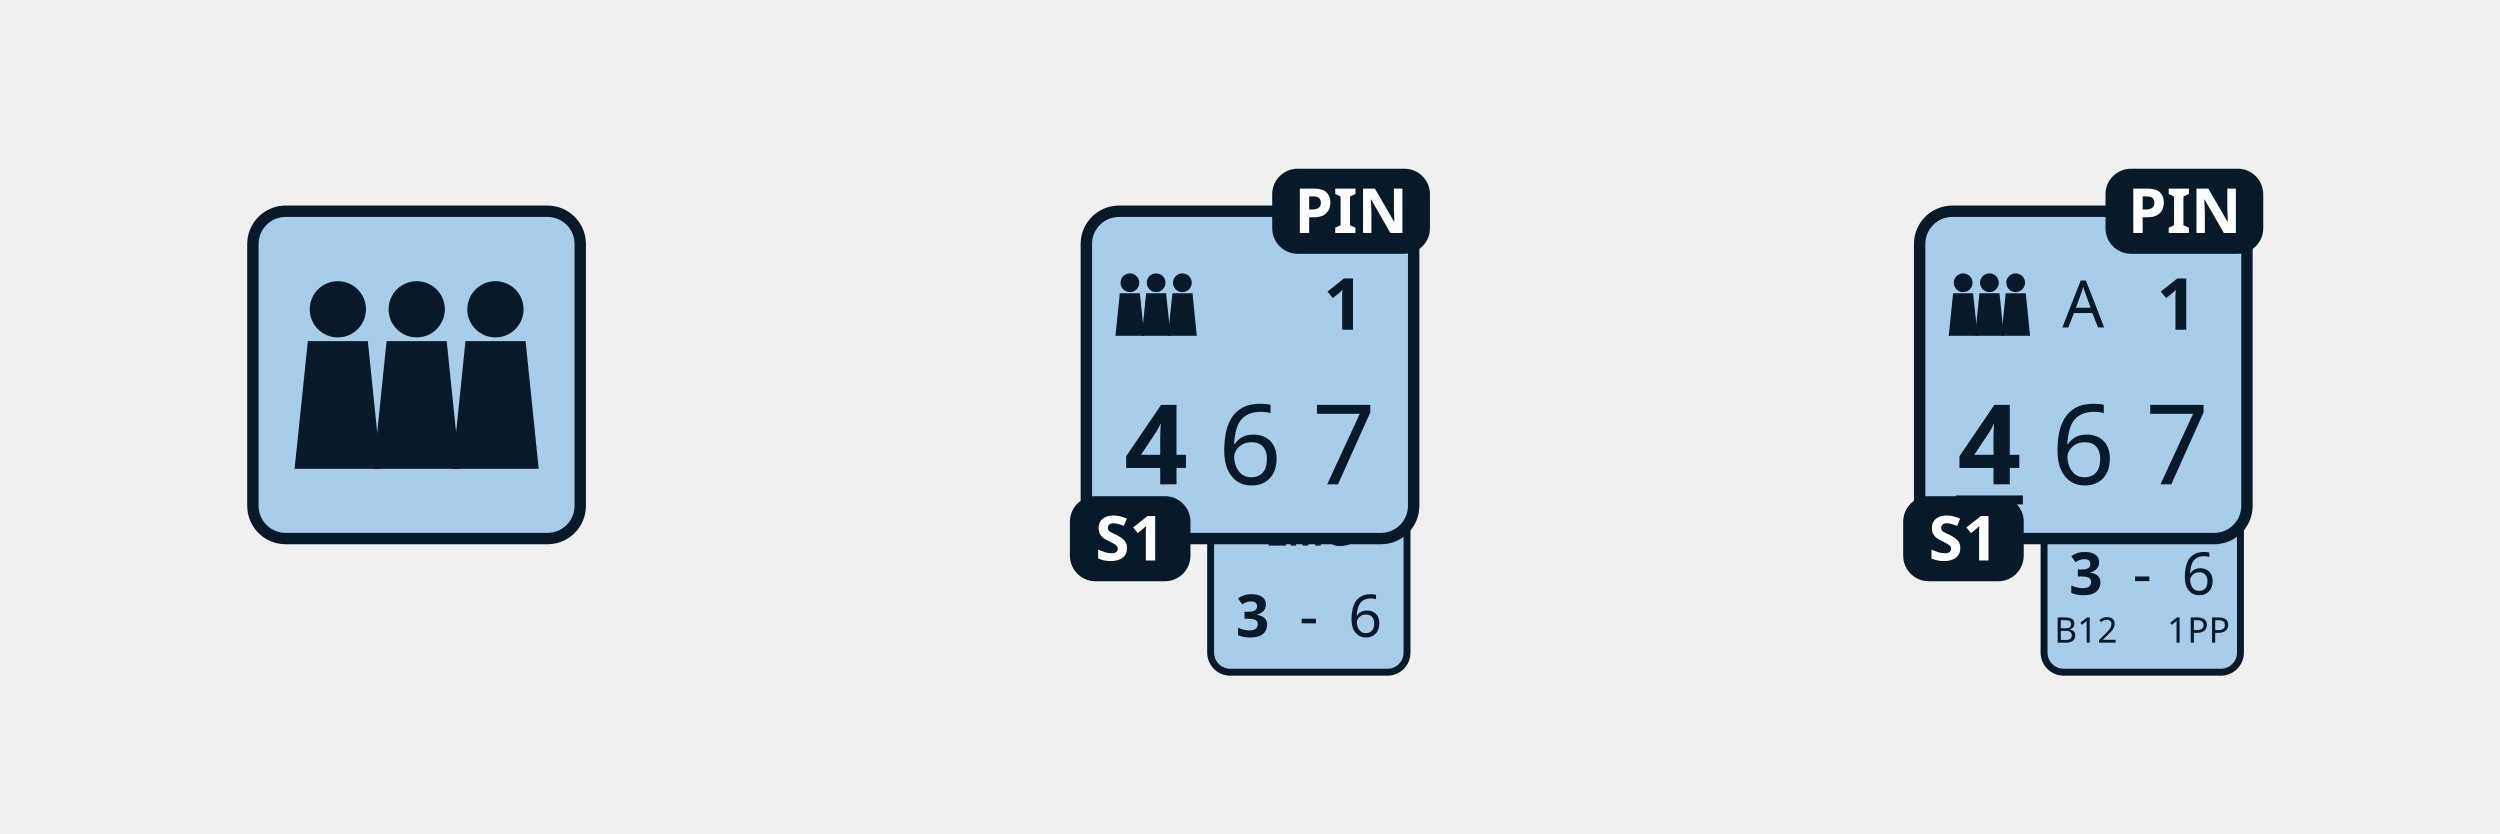
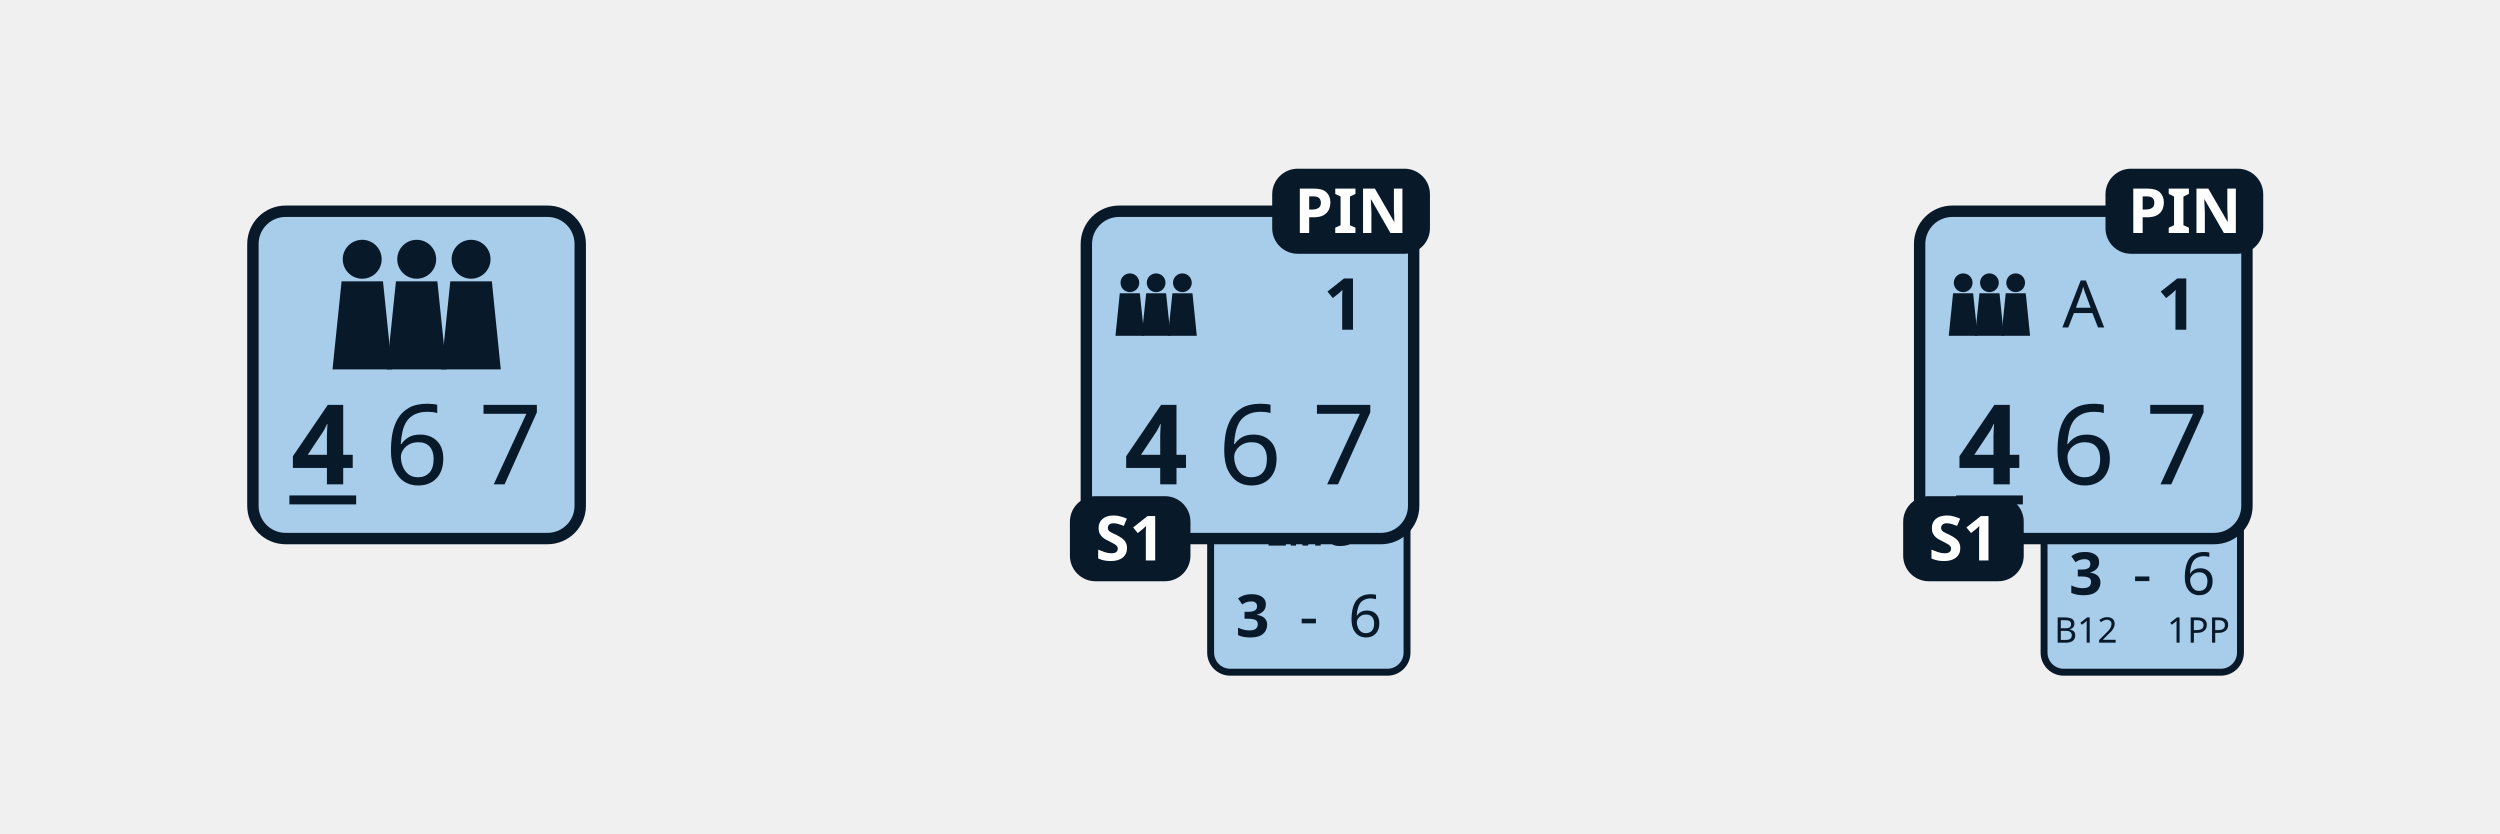
<svg xmlns="http://www.w3.org/2000/svg" viewBox="0 0 270.906 90.297">
  <g data-unit-id="state-pinned" role="button" tabindex="0" aria-label="German 1st Line squad A, 4-6-7, pinned, with light MG 3-6">
    <g data-tier="far">
      <g data-attached-id="example-squad-lmg" />
      <rect x="27.406" y="22.891" width="35.469" height="35.469" rx="3.547" fill="#a8cdea" stroke="#08192a" stroke-width="1.234" data-face="front" />
      <g data-slot="glyph">
-         <circle cx="36.609" cy="33.516" r="3.047" fill="#08192a" />
-         <path d="M31.922 50.797L33.359 36.969L39.859 36.969L41.281 50.797Z" fill="#08192a" />
-         <circle cx="45.156" cy="33.516" r="3.047" fill="#08192a" />
-         <path d="M40.469 50.797L41.891 36.969L48.406 36.969L49.828 50.797Z" fill="#08192a" />
-         <circle cx="53.688" cy="33.516" r="3.047" fill="#08192a" />
-         <path d="M49.016 50.797L50.438 36.969L56.953 36.969L58.375 50.797Z" fill="#08192a" />
+         <circle cx="39.25" cy="28.094" r="2.109" fill="#08192a" />
+         <path d="M36.031 40.031L37.016 30.484L41.5 30.484L42.484 40.031Z" fill="#08192a" />
+         <circle cx="45.156" cy="28.094" r="2.109" fill="#08192a" />
+         <path d="M41.922 40.031L42.906 30.484L47.391 30.484L48.375 40.031Z" fill="#08192a" />
+         <circle cx="51.047" cy="28.094" r="2.109" fill="#08192a" />
+         <path d="M47.812 40.031L48.797 30.484L53.297 30.484L54.266 40.031Z" fill="#08192a" />
+       </g>
+       <g data-slot="fp">
+         <text x="34.984" y="52.484" font-size="12.062" font-family="sans-serif" text-anchor="middle" fill="#08192a" font-weight="bold">4</text>
+         <line x1="31.359" y1="54.172" x2="38.594" y2="54.172" stroke="#08192a" stroke-width="0.969" data-mark="underline" />
+       </g>
+       <g data-slot="range">
+         <text x="45.156" y="52.484" font-size="12.062" font-family="sans-serif" text-anchor="middle" fill="#08192a">6</text>
+       </g>
+       <g data-slot="morale">
+         <text x="55.312" y="52.484" font-size="12.062" font-family="sans-serif" text-anchor="middle" fill="#08192a">7</text>
      </g>
    </g>
  </g>
  <g data-unit-id="state-pinned" role="button" tabindex="0" aria-label="German 1st Line squad A, 4-6-7, pinned, with light MG 3-6">
    <g data-tier="mid">
      <g data-attached-id="example-squad-lmg">
        <rect x="131.188" y="51.562" width="21.281" height="21.281" rx="2.125" fill="#a8cdea" stroke="#08192a" stroke-width="0.75" data-face="front" />
        <g data-slot="label">
          <text x="141.828" y="59.125" font-size="4.25" font-family="sans-serif" text-anchor="middle" fill="#08192a" font-weight="bold">LMG</text>
        </g>
        <g data-slot="fp">
          <text x="135.734" y="69.016" font-size="6.391" font-family="sans-serif" text-anchor="middle" fill="#08192a" font-weight="bold">3</text>
        </g>
        <g data-slot="dash">
          <text x="141.828" y="69.016" font-size="6.391" font-family="sans-serif" text-anchor="middle" fill="#08192a">-</text>
        </g>
        <g data-slot="range">
          <text x="147.938" y="69.016" font-size="6.391" font-family="sans-serif" text-anchor="middle" fill="#08192a">6</text>
        </g>
        <g data-badge="ROF1">
          <rect x="140.859" y="48.797" width="12.688" height="5.531" rx="1.656" fill="#08192a" />
          <text x="147.203" y="52.984" font-size="4.047" font-family="sans-serif" font-weight="bold" text-anchor="middle" fill="#ffffff">ROF1</text>
        </g>
      </g>
      <rect x="117.719" y="22.891" width="35.469" height="35.469" rx="3.547" fill="#a8cdea" stroke="#08192a" stroke-width="1.234" data-face="front" />
      <g data-slot="glyph">
        <circle cx="122.438" cy="30.641" r="1.016" fill="#08192a" />
        <path d="M120.875 36.391L121.344 31.781L123.516 31.781L124 36.391Z" fill="#08192a" />
        <circle cx="125.281" cy="30.641" r="1.016" fill="#08192a" />
        <path d="M123.719 36.391L124.203 31.781L126.359 31.781L126.844 36.391Z" fill="#08192a" />
        <circle cx="128.125" cy="30.641" r="1.016" fill="#08192a" />
        <path d="M126.562 36.391L127.047 31.781L129.219 31.781L129.688 36.391Z" fill="#08192a" />
      </g>
      <g data-slot="class">
        <text x="145.625" y="35.734" font-size="7.797" font-family="sans-serif" text-anchor="middle" fill="#08192a" font-weight="bold">1</text>
      </g>
      <g data-slot="fp">
        <text x="125.281" y="52.484" font-size="12.062" font-family="sans-serif" text-anchor="middle" fill="#08192a" font-weight="bold">4</text>
      </g>
      <g data-slot="range">
        <text x="135.453" y="52.484" font-size="12.062" font-family="sans-serif" text-anchor="middle" fill="#08192a">6</text>
      </g>
      <g data-slot="morale">
        <text x="145.625" y="52.484" font-size="12.062" font-family="sans-serif" text-anchor="middle" fill="#08192a">7</text>
      </g>
      <g data-badge="PIN">
        <rect x="137.859" y="18.281" width="17.094" height="9.219" rx="2.766" fill="#08192a" />
        <text x="146.406" y="25.25" font-size="6.734" font-family="sans-serif" font-weight="bold" text-anchor="middle" fill="#ffffff">PIN</text>
      </g>
      <g data-badge="S1">
        <rect x="115.938" y="53.766" width="13.062" height="9.219" rx="2.766" fill="#08192a" />
        <text x="122.469" y="60.734" font-size="6.734" font-family="sans-serif" font-weight="bold" text-anchor="middle" fill="#ffffff">S1</text>
      </g>
    </g>
  </g>
  <g data-unit-id="state-pinned" role="button" tabindex="0" aria-label="German 1st Line squad A, 4-6-7, pinned, with light MG 3-6">
    <g data-tier="near">
      <g data-attached-id="example-squad-lmg">
        <rect x="221.5" y="51.562" width="21.281" height="21.281" rx="2.125" fill="#a8cdea" stroke="#08192a" stroke-width="0.75" data-face="front" />
        <g data-slot="glyph">
          <path d="M223.344 55.766L223.906 55.547L226.031 55.547L226.031 56.656L223.906 56.656L223.344 57Z" fill="#08192a" />
          <path d="M226.031 55.875L228.672 55.875L228.672 56.328L226.031 56.328Z" fill="#08192a" />
          <line x1="226.812" y1="56.328" x2="226.375" y2="57.906" stroke="#08192a" stroke-width="0.344" stroke-linecap="round" />
          <line x1="226.812" y1="56.328" x2="227.375" y2="57.906" stroke="#08192a" stroke-width="0.344" stroke-linecap="round" />
        </g>
        <g data-slot="label">
          <text x="235.188" y="57.594" font-size="4.25" font-family="sans-serif" text-anchor="middle" fill="#08192a" font-weight="bold">LMG</text>
        </g>
        <g data-slot="fp">
          <text x="226.031" y="64.438" font-size="6.391" font-family="sans-serif" text-anchor="middle" fill="#08192a" font-weight="bold">3</text>
        </g>
        <g data-slot="dash">
          <text x="232.141" y="64.438" font-size="6.391" font-family="sans-serif" text-anchor="middle" fill="#08192a">-</text>
        </g>
        <g data-slot="range">
          <text x="238.234" y="64.438" font-size="6.391" font-family="sans-serif" text-anchor="middle" fill="#08192a">6</text>
        </g>
        <g data-slot="bd">
          <text x="226.031" y="69.641" font-size="3.828" font-family="sans-serif" text-anchor="middle" fill="#08192a">B12</text>
        </g>
        <g data-slot="pp">
          <text x="238.234" y="69.641" font-size="3.828" font-family="sans-serif" text-anchor="middle" fill="#08192a">1PP</text>
        </g>
        <g data-badge="ROF1">
          <rect x="231.156" y="48.797" width="12.688" height="5.531" rx="1.656" fill="#08192a" />
          <text x="237.5" y="52.984" font-size="4.047" font-family="sans-serif" font-weight="bold" text-anchor="middle" fill="#ffffff">ROF1</text>
        </g>
      </g>
      <rect x="208.016" y="22.891" width="35.469" height="35.469" rx="3.547" fill="#a8cdea" stroke="#08192a" stroke-width="1.234" data-face="front" />
      <g data-slot="glyph">
        <circle cx="212.734" cy="30.641" r="1.016" fill="#08192a" />
        <path d="M211.172 36.391L211.641 31.781L213.812 31.781L214.297 36.391Z" fill="#08192a" />
        <circle cx="215.578" cy="30.641" r="1.016" fill="#08192a" />
        <path d="M214.016 36.391L214.5 31.781L216.672 31.781L217.141 36.391Z" fill="#08192a" />
        <circle cx="218.422" cy="30.641" r="1.016" fill="#08192a" />
        <path d="M216.875 36.391L217.344 31.781L219.516 31.781L219.984 36.391Z" fill="#08192a" />
      </g>
      <g data-slot="ident">
        <text x="225.75" y="35.484" font-size="7.094" font-family="sans-serif" text-anchor="middle" fill="#08192a">A</text>
      </g>
      <g data-slot="class">
        <text x="235.922" y="35.734" font-size="7.797" font-family="sans-serif" text-anchor="middle" fill="#08192a" font-weight="bold">1</text>
      </g>
      <g data-slot="fp">
        <text x="215.578" y="52.484" font-size="12.062" font-family="sans-serif" text-anchor="middle" fill="#08192a" font-weight="bold">4</text>
        <line x1="211.969" y1="54.172" x2="219.203" y2="54.172" stroke="#08192a" stroke-width="0.969" data-mark="underline" />
      </g>
      <g data-slot="range">
        <text x="225.75" y="52.484" font-size="12.062" font-family="sans-serif" text-anchor="middle" fill="#08192a">6</text>
      </g>
      <g data-slot="morale">
        <text x="235.922" y="52.484" font-size="12.062" font-family="sans-serif" text-anchor="middle" fill="#08192a">7</text>
      </g>
      <g data-badge="PIN">
        <rect x="228.156" y="18.281" width="17.094" height="9.219" rx="2.766" fill="#08192a" />
        <text x="236.719" y="25.25" font-size="6.734" font-family="sans-serif" font-weight="bold" text-anchor="middle" fill="#ffffff">PIN</text>
      </g>
      <g data-badge="S1">
        <rect x="206.234" y="53.766" width="13.062" height="9.219" rx="2.766" fill="#08192a" />
        <text x="212.766" y="60.734" font-size="6.734" font-family="sans-serif" font-weight="bold" text-anchor="middle" fill="#ffffff">S1</text>
      </g>
    </g>
  </g>
</svg>
